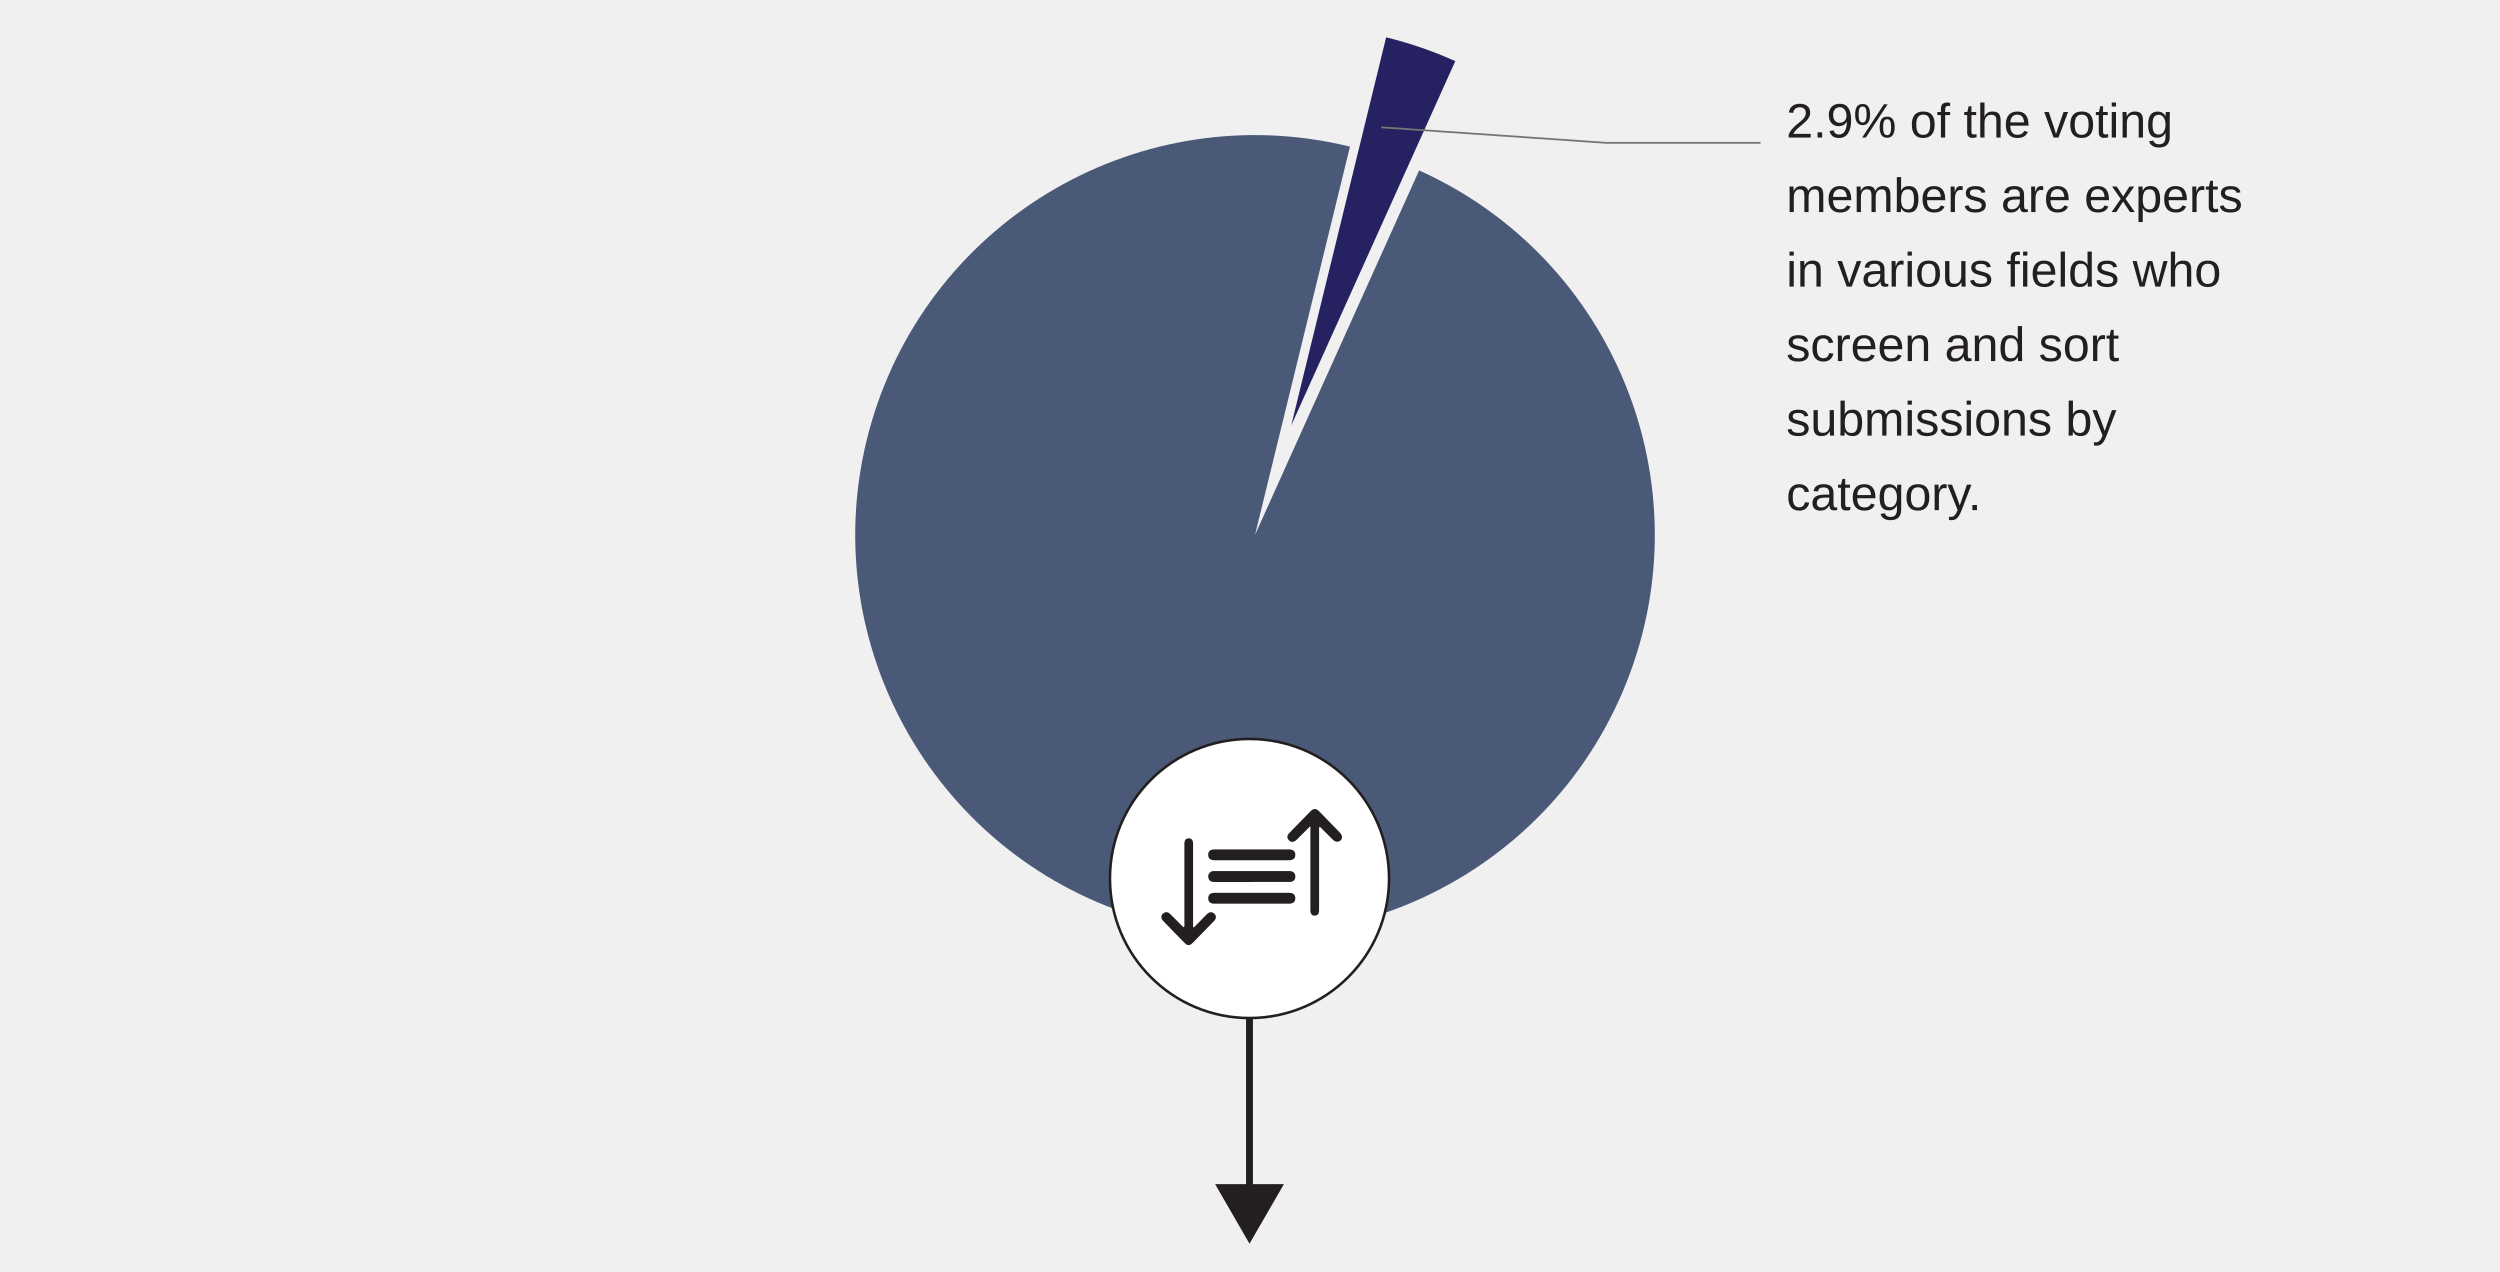
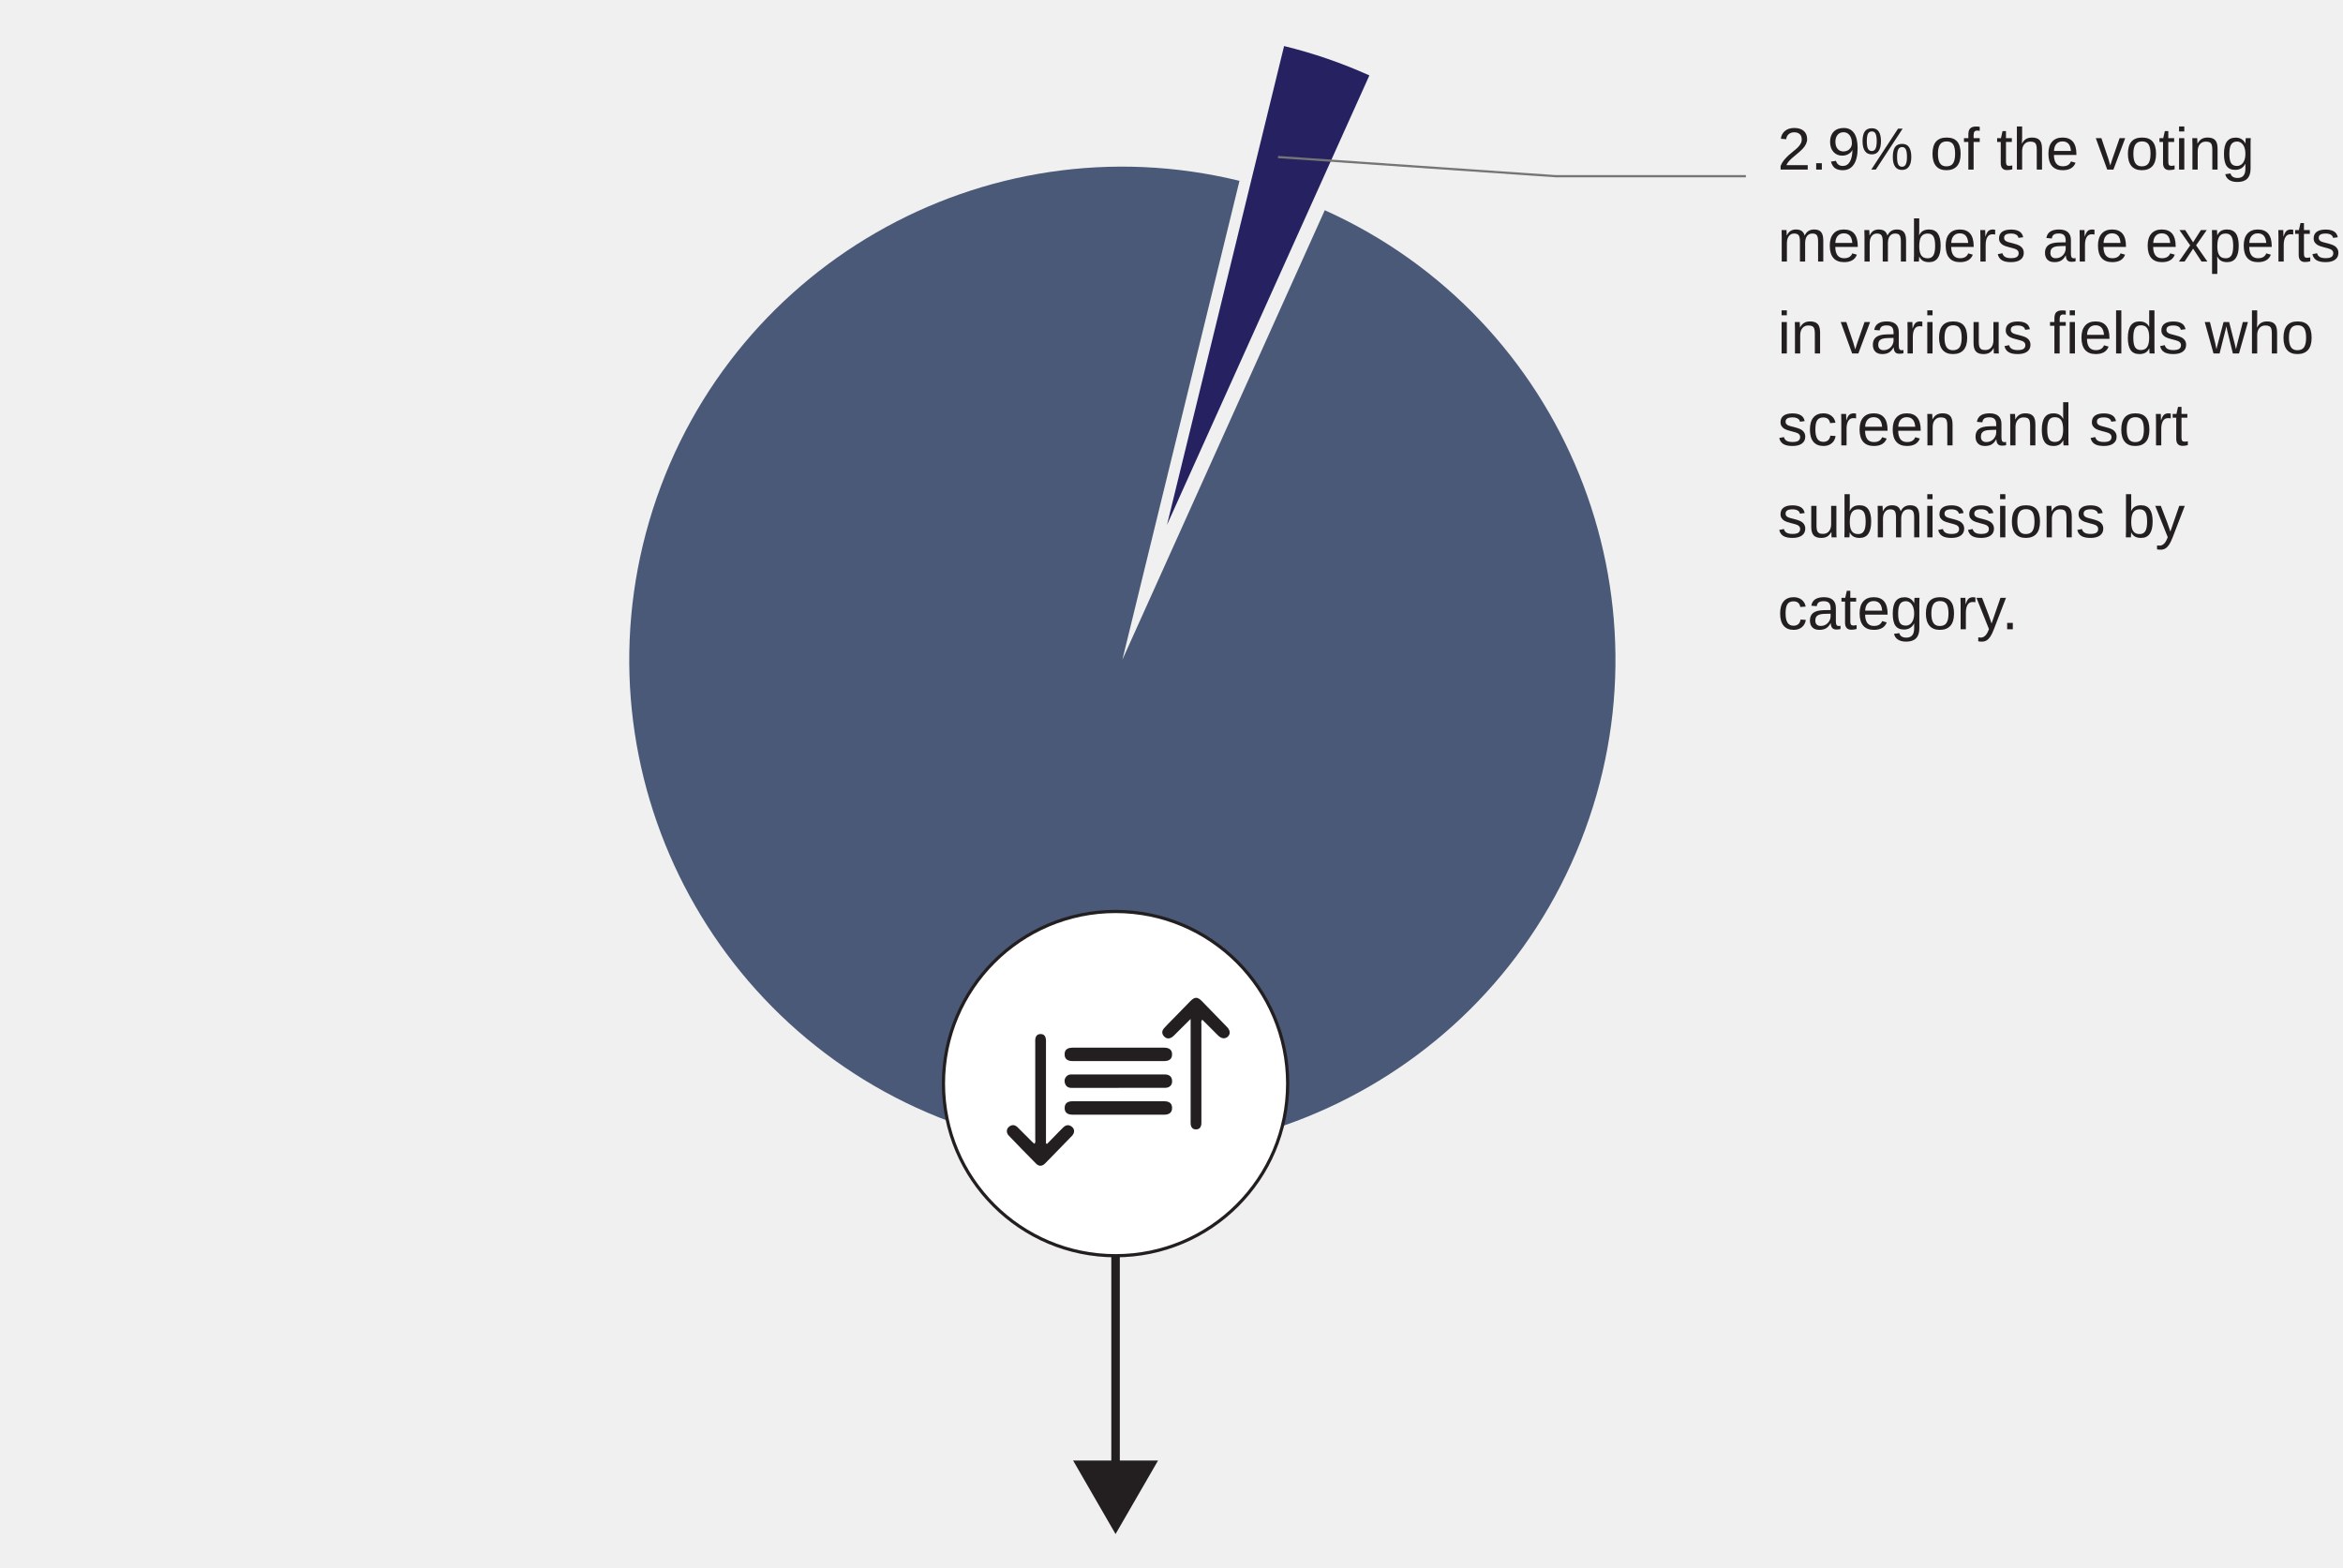
- <svg xmlns="http://www.w3.org/2000/svg" id="Layer_1" data-name="Layer 1" viewBox="0 0 724.53 368.37">
+ <svg xmlns="http://www.w3.org/2000/svg" id="Layer_1" data-name="Layer 1" viewBox="100 0 550.53 368.37">
  <g>
    <line x1="362.12" y1="176.02" x2="362.12" y2="346.08" fill="none" stroke="#231f20" stroke-miterlimit="10" stroke-width="2" />
    <polygon points="352.15 343.17 362.12 360.44 372.1 343.17 352.15 343.17" fill="#231f20" />
  </g>
  <path d="M373.91,62.82c0-.77-.62-1.39-1.39-1.39s-1.39,.62-1.39,1.39,.62,1.39,1.39,1.39,1.39-.62,1.39-1.39" fill="#9e9e9e" />
  <path d="M376.01,56.57c0-.77-.62-1.39-1.39-1.39s-1.39,.62-1.39,1.39,.62,1.39,1.39,1.39,1.39-.62,1.39-1.39" fill="#9e9e9e" />
  <path d="M401.72,10.82c6.88,1.68,13.59,3.99,20.04,6.9l-47.56,105.62,27.52-112.52Z" fill="#262262" />
  <path d="M411.28,49.39c56.45,25.42,82.94,90.74,60.13,148.3s-86.85,87.01-145.39,66.86c-58.54-20.15-90.89-82.77-73.45-142.18,17.45-59.4,78.52-94.59,138.67-79.88l-27.52,112.52,47.56-105.62Z" fill="#4a5977" />
  <text transform="translate(517.68 39.85)" fill="#231f20" font-family="FuturaPT-Book, Futura PT, Futura,Trebuchet MS,Arial,sans-serif" font-size="14">
    <tspan x="0" y="0">2.9% of the voting </tspan>
    <tspan x="0" y="21.6">members are experts </tspan>
    <tspan x="0" y="43.2">in various fields who </tspan>
    <tspan x="0" y="64.8">screen and sort </tspan>
    <tspan x="0" y="86.4">submissions by </tspan>
    <tspan x="0" y="108">category. </tspan>
  </text>
  <polyline points="510.23 41.4 465.54 41.4 400.29 36.9" fill="none" stroke="#757575" stroke-miterlimit="10" stroke-width=".52" />
  <g>
    <circle cx="362.12" cy="254.6" r="40.44" fill="#fff" stroke="#231f20" stroke-miterlimit="10" stroke-width=".75" />
    <g>
      <path d="M379.76,239.41c-1.31,1.31-2.42,2.41-3.53,3.51-.25,.25-.48,.51-.76,.71-.69,.5-1.4,.49-1.98-.15-.55-.61-.51-1.3,.03-1.9,.67-.75,1.4-1.46,2.11-2.19,1.34-1.38,2.68-2.76,4.03-4.13,1.06-1.08,1.71-1.09,2.74-.04,1.98,2.02,3.96,4.05,5.92,6.09,.75,.78,.82,1.61,.22,2.21-.63,.64-1.51,.57-2.31-.21-1.24-1.22-2.47-2.46-3.73-3.72-.36,.36-.2,.76-.21,1.1-.01,7.48,0,14.97,0,22.45,0,.31,.02,.63-.01,.94-.07,.75-.43,1.27-1.24,1.28-.81,.01-1.19-.49-1.27-1.25-.03-.31-.01-.63-.01-.94,0-7.45,0-14.9,0-22.35v-1.44Z" fill="#231f20" />
      <path d="M343.08,268.72c.31-.38,.17-.78,.17-1.14,0-7.51,0-15.03,0-22.54,0-.31-.03-.63,.02-.94,.11-.7,.49-1.15,1.25-1.14,.77,0,1.13,.47,1.23,1.17,.05,.31,.02,.63,.02,.94,0,7.48,0,14.96,0,22.44,0,.37,0,.75,0,1.12l.25,.15c.95-.98,1.91-1.96,2.86-2.94,.32-.32,.63-.65,.96-.96,.65-.62,1.37-.69,2.06-.1,.65,.55,.64,1.41-.04,2.12-1.57,1.64-3.17,3.25-4.75,4.88-.54,.55-1.06,1.11-1.61,1.64-.66,.63-1.4,.66-2.04,0-2.16-2.18-4.31-4.38-6.43-6.6-.62-.65-.59-1.53,.02-2.05,.69-.59,1.42-.53,2.06,.1,1.17,1.15,2.32,2.32,3.48,3.48,.14,.14,.31,.25,.47,.39Z" fill="#231f20" />
      <path d="M362.71,249.31c-3.56,0-7.12,0-10.69,0-1.25,0-1.88-.55-1.87-1.6,0-1.04,.63-1.55,1.9-1.55,7.16,0,14.32,0,21.48,0,1.25,0,1.88,.54,1.87,1.59-.01,1.04-.63,1.56-1.9,1.56-3.6,0-7.19,0-10.79,0Z" fill="#231f20" />
      <path d="M362.78,255.61c-3.67,0-7.33,0-11,0-.82,0-1.35-.38-1.56-1.12-.2-.68-.02-1.31,.58-1.77,.33-.26,.7-.27,1.09-.27,7.26,0,14.53,0,21.79,0,1.1,0,1.7,.55,1.73,1.52,.03,1.03-.59,1.62-1.73,1.63-3.63,0-7.26,0-10.9,0Z" fill="#231f20" />
      <path d="M362.88,258.75c3.56,0,7.12,0,10.69,0,1.2,0,1.81,.52,1.83,1.52,.03,1.06-.6,1.63-1.83,1.63-7.19,0-14.39,0-21.58,0-1.24,0-1.86-.56-1.83-1.63,.03-1,.64-1.52,1.83-1.52,3.63,0,7.26,0,10.9,0Z" fill="#231f20" />
    </g>
  </g>
</svg>
